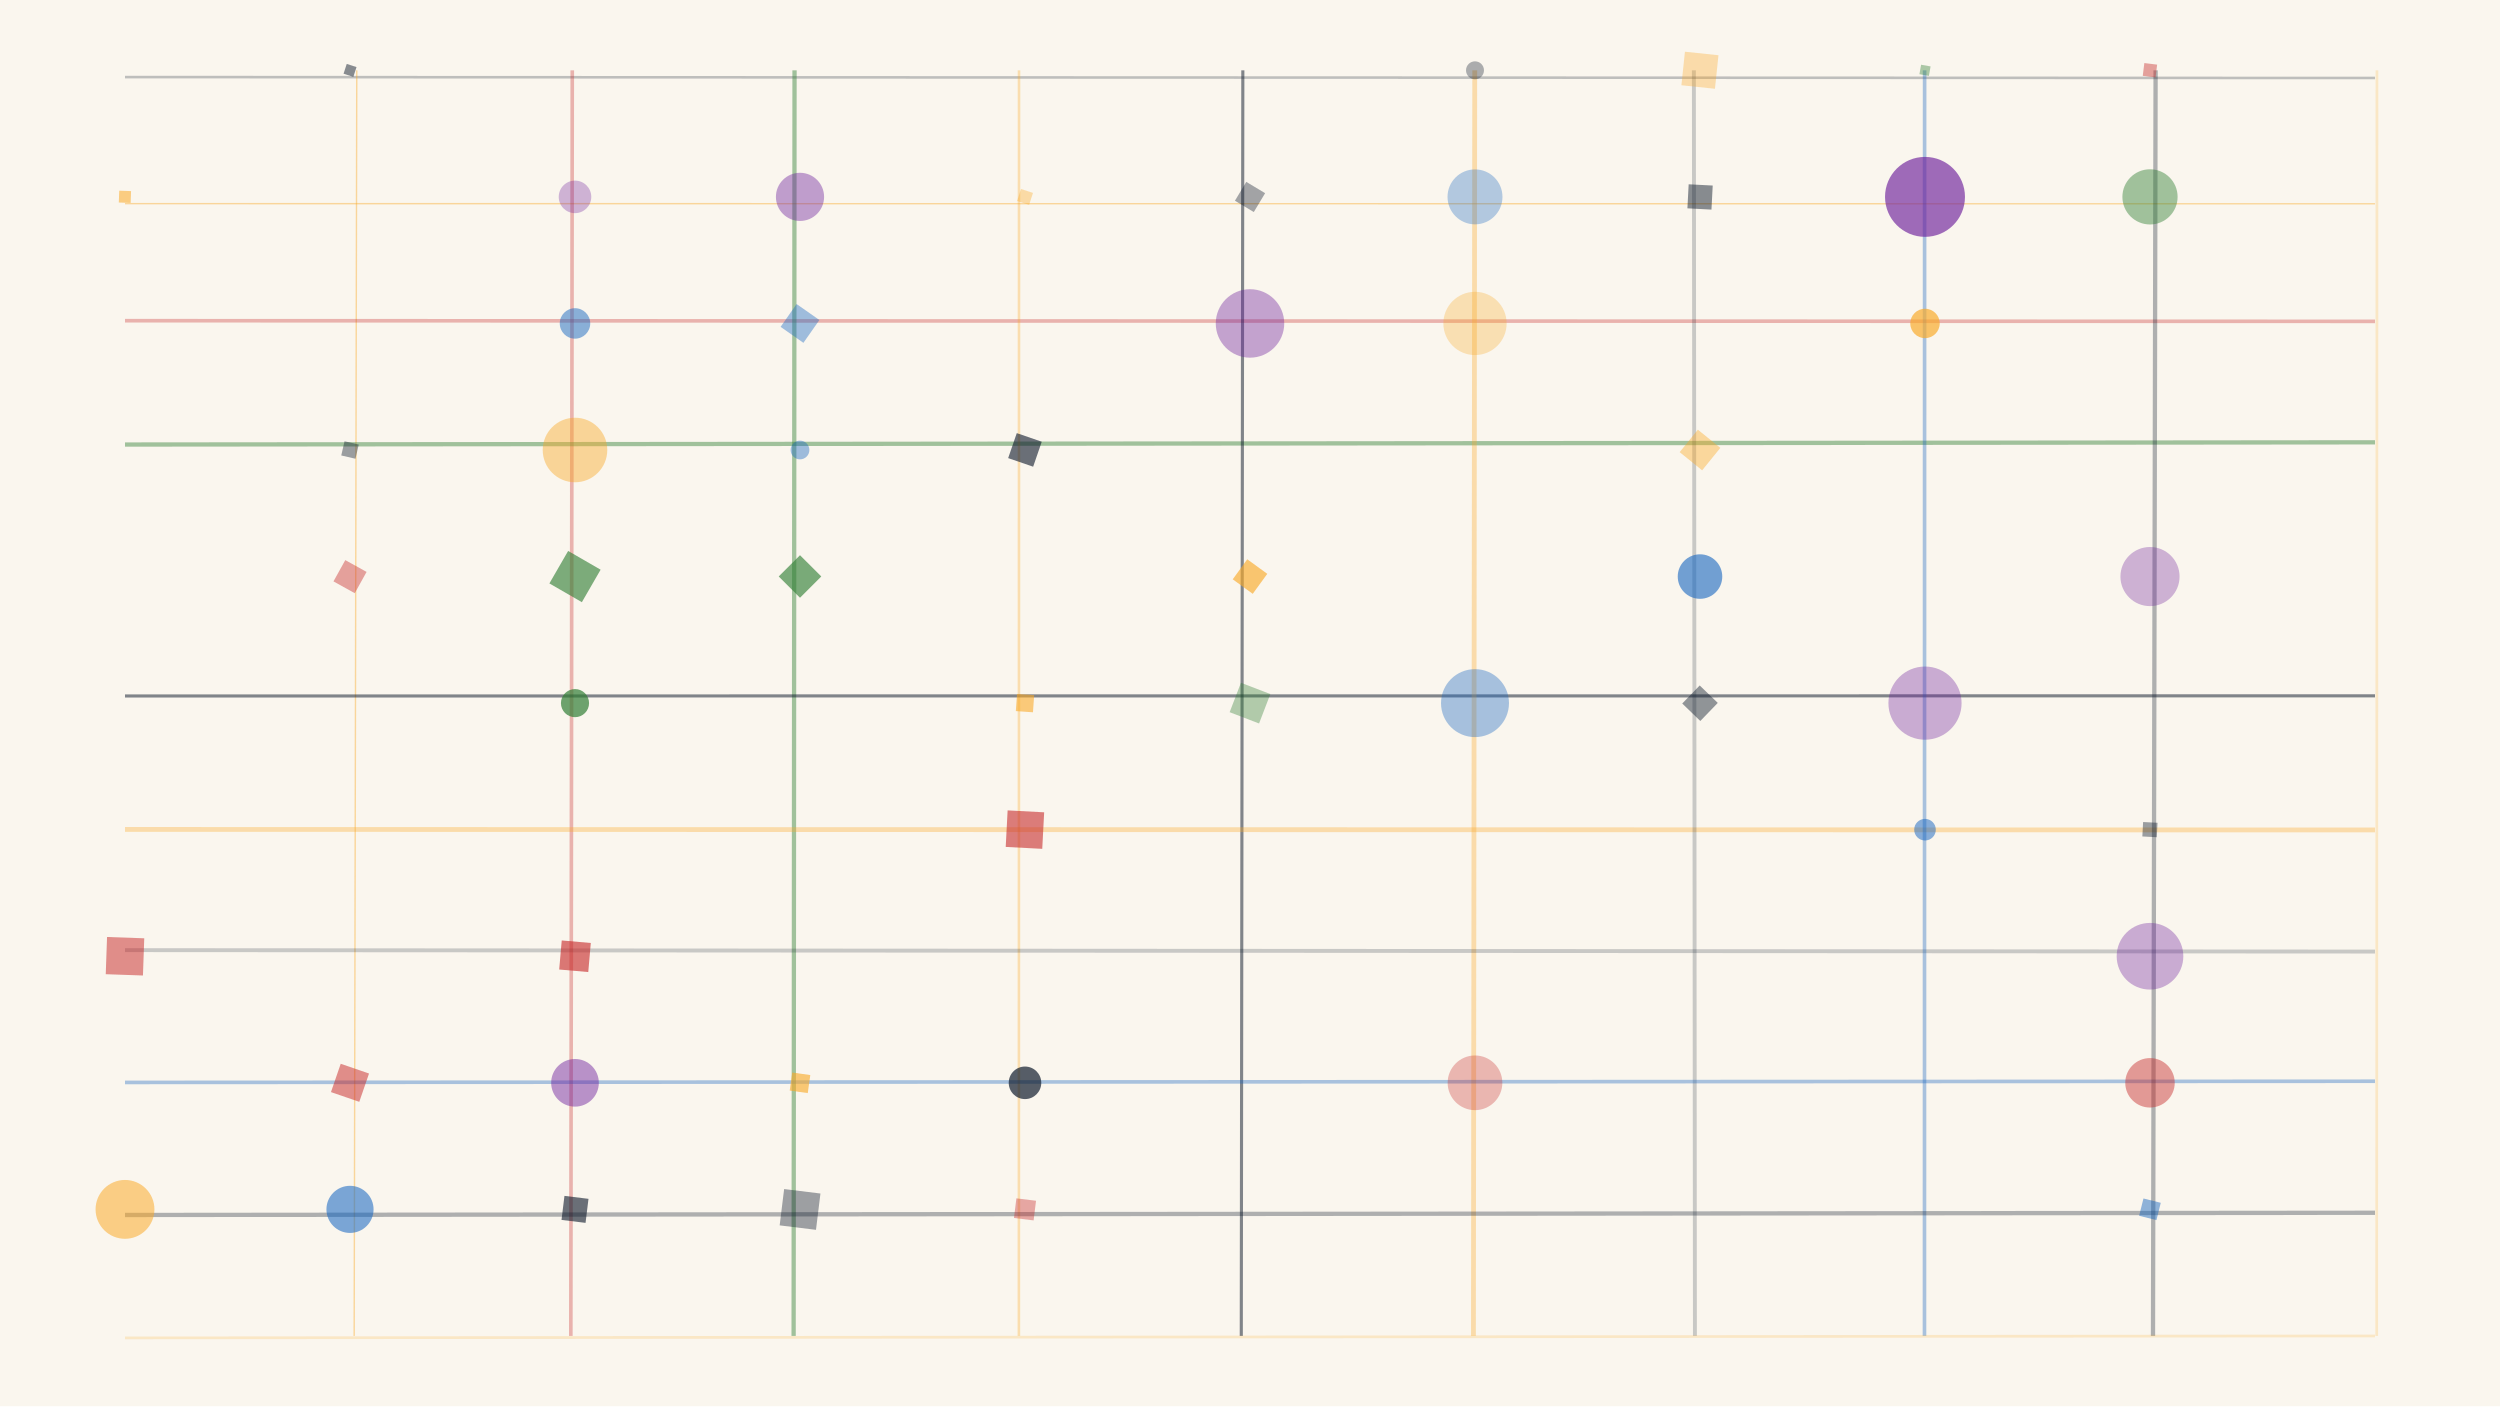
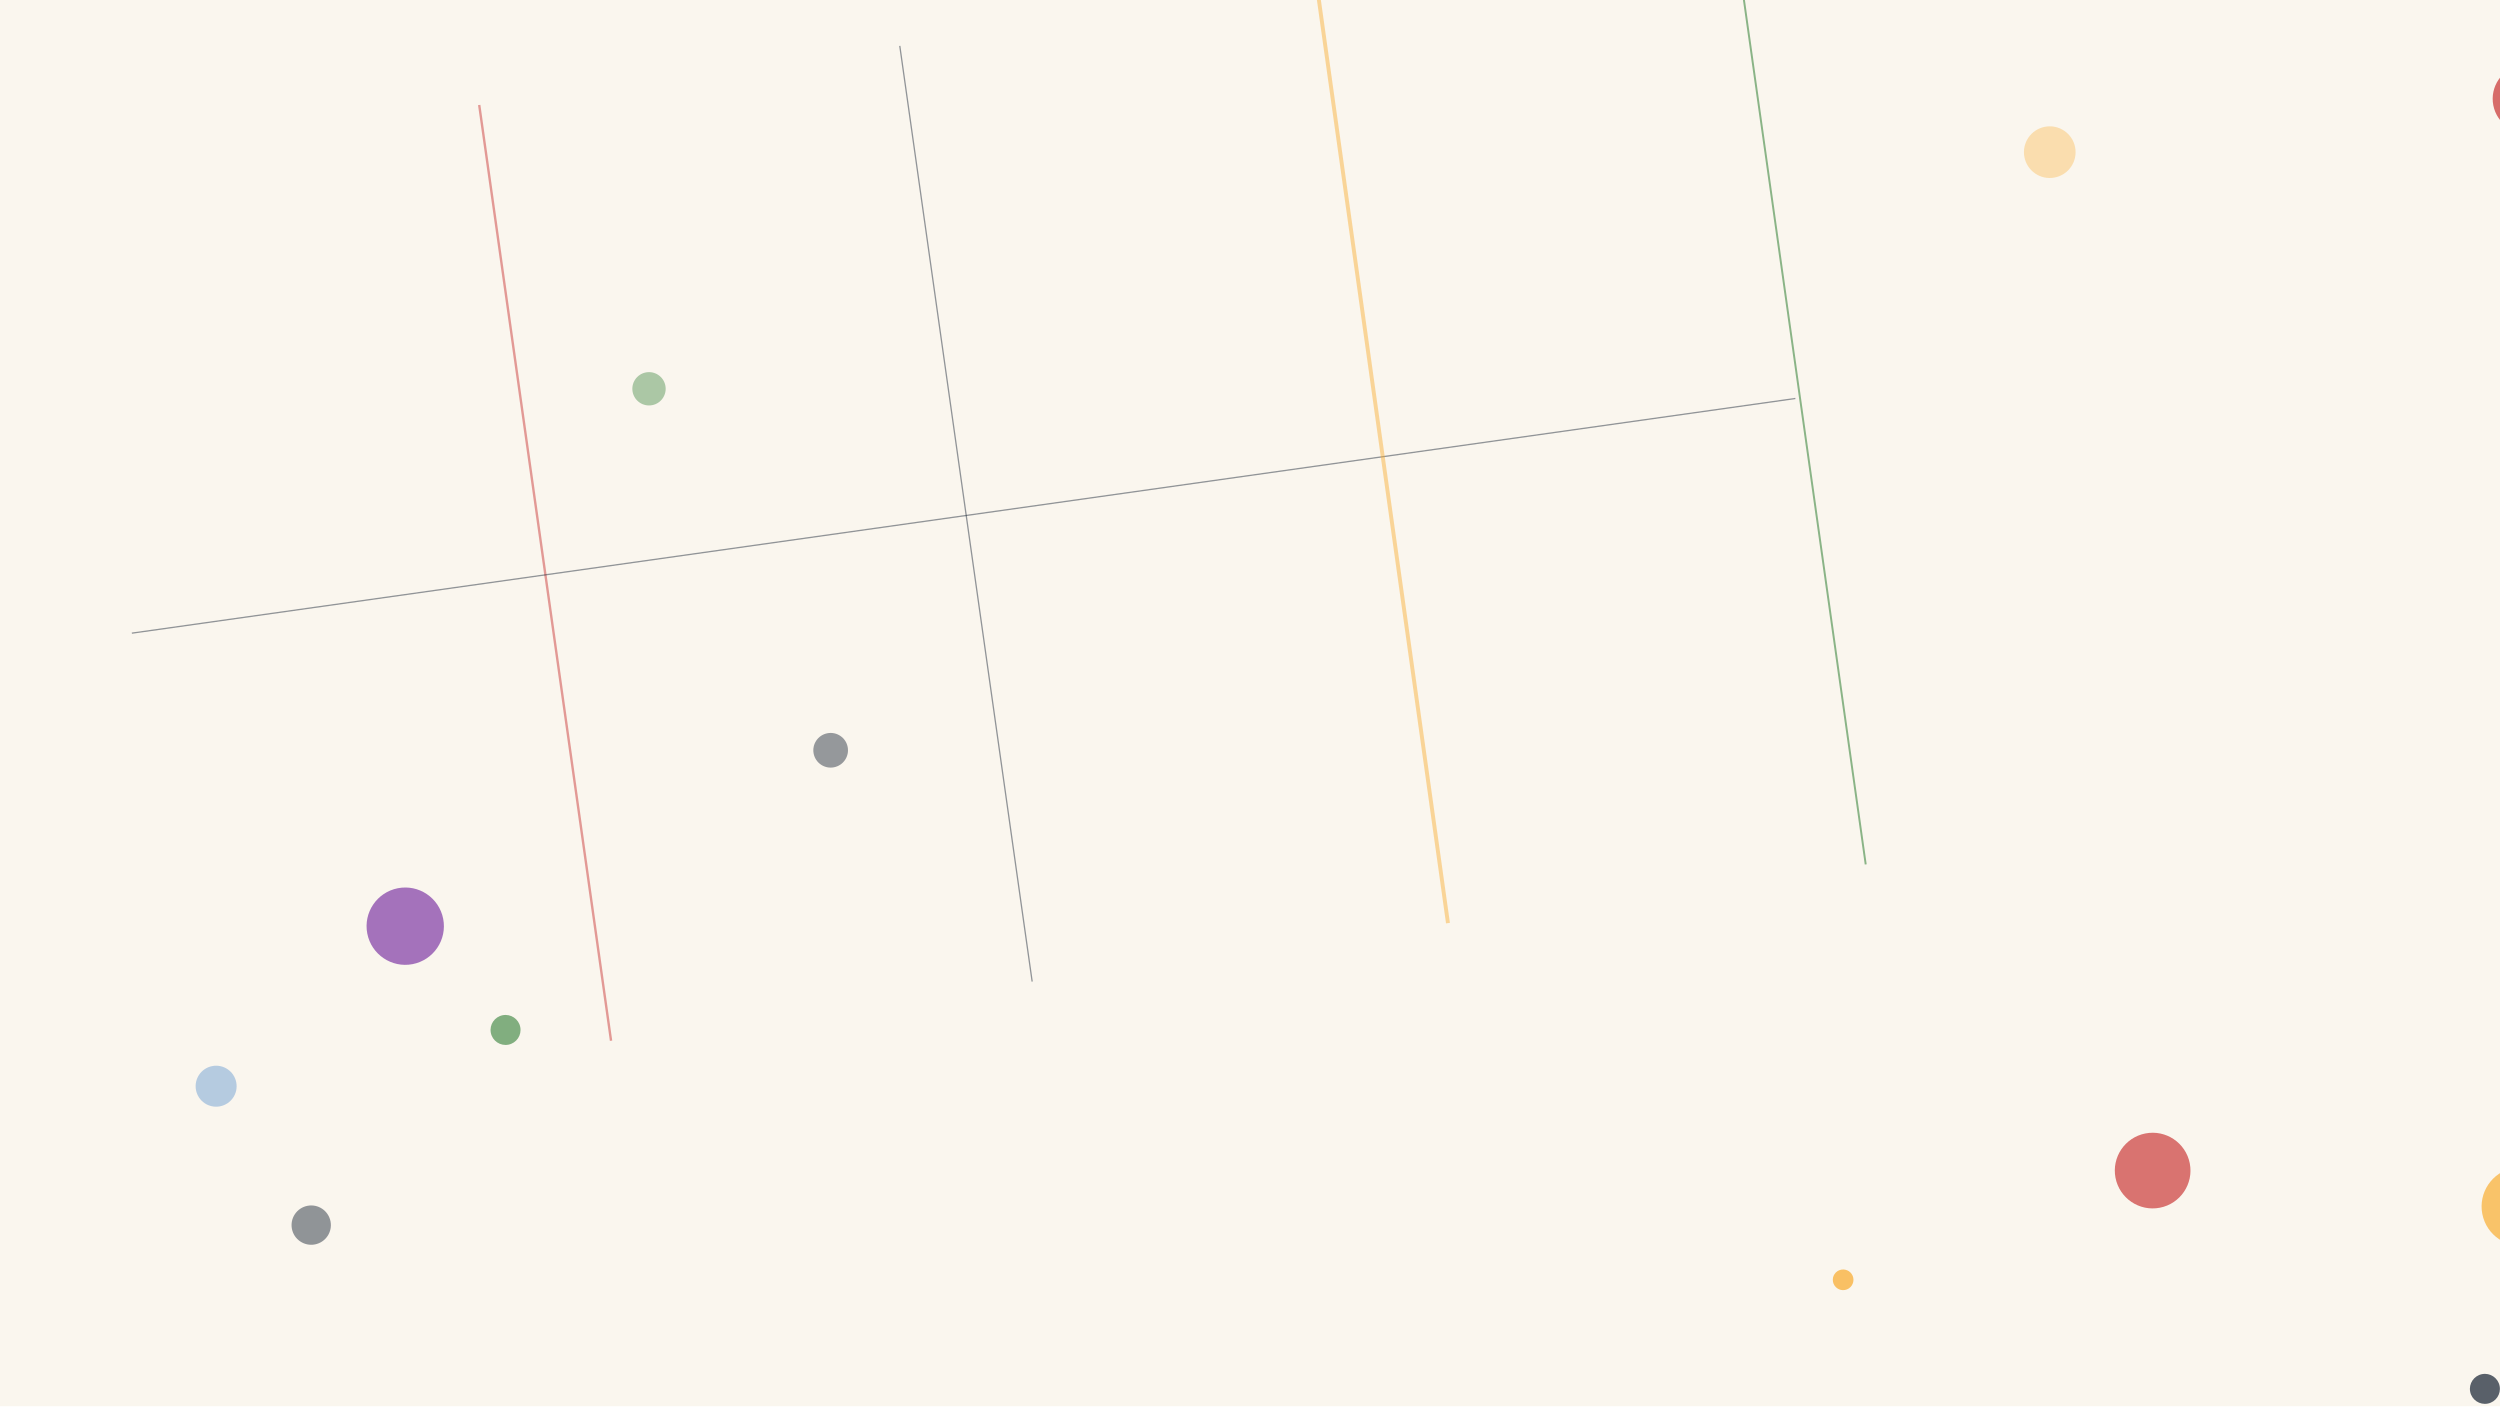
<svg xmlns="http://www.w3.org/2000/svg" viewBox="0 0 1920 1080" width="1920" height="1080">
  <rect width="1920" height="1080" fill="#FAF6EE" />
-   <line x1="96" y1="59.2" x2="1824" y2="59.9" stroke="#0A1628" stroke-width="2.0" opacity="0.25" />
-   <line x1="96" y1="156.4" x2="1824" y2="156.5" stroke="#F9A825" stroke-width="1.1" opacity="0.42" />
-   <line x1="274.0" y1="54" x2="272.0" y2="1026" stroke="#F9A825" stroke-width="1.1" opacity="0.42" />
-   <line x1="96" y1="246.3" x2="1824" y2="246.8" stroke="#C62828" stroke-width="2.8" opacity="0.33" />
-   <line x1="439.5" y1="54" x2="438.4" y2="1026" stroke="#C62828" stroke-width="2.8" opacity="0.33" />
-   <line x1="96" y1="341.4" x2="1824" y2="339.7" stroke="#2E7D32" stroke-width="3.3" opacity="0.44" />
-   <line x1="610.2" y1="54" x2="609.5" y2="1026" stroke="#2E7D32" stroke-width="3.3" opacity="0.44" />
-   <line x1="782.6" y1="54" x2="782.5" y2="1026" stroke="#F9A825" stroke-width="2.0" opacity="0.32" />
-   <line x1="96" y1="534.5" x2="1824" y2="534.4" stroke="#0A1628" stroke-width="2.4" opacity="0.51" />
-   <line x1="954.5" y1="54" x2="953.3" y2="1026" stroke="#0A1628" stroke-width="2.4" opacity="0.51" />
-   <line x1="96" y1="637.0" x2="1824" y2="637.4" stroke="#F9A825" stroke-width="3.7" opacity="0.34" />
-   <line x1="1132.6" y1="54" x2="1131.6" y2="1026" stroke="#F9A825" stroke-width="3.7" opacity="0.34" />
-   <line x1="96" y1="729.7" x2="1824" y2="730.8" stroke="#0A1628" stroke-width="3.0" opacity="0.21" />
-   <line x1="1300.9" y1="54" x2="1301.7" y2="1026" stroke="#0A1628" stroke-width="3.0" opacity="0.21" />
-   <line x1="96" y1="831.3" x2="1824" y2="830.4" stroke="#1565C0" stroke-width="2.8" opacity="0.36" />
-   <line x1="1478.1" y1="54" x2="1478.0" y2="1026" stroke="#1565C0" stroke-width="2.8" opacity="0.36" />
-   <line x1="96" y1="933.1" x2="1824" y2="931.4" stroke="#0A1628" stroke-width="3.3" opacity="0.32" />
-   <line x1="1655.5" y1="54" x2="1653.5" y2="1026" stroke="#0A1628" stroke-width="3.3" opacity="0.32" />
-   <line x1="96" y1="1027.5" x2="1824" y2="1026.0" stroke="#F9A825" stroke-width="2.1" opacity="0.20" />
-   <line x1="1825.5" y1="54" x2="1825.3" y2="1026" stroke="#F9A825" stroke-width="2.1" opacity="0.20" />
-   <rect x="91.4" y="146.6" width="9.1" height="9.1" fill="#F9A825" opacity="0.54" transform="rotate(2 96.0 151.2)" />
-   <rect x="81.7" y="720.1" width="28.6" height="28.6" fill="#C62828" opacity="0.51" transform="rotate(2 96.0 734.4)" />
-   <circle cx="96.0" cy="928.8" r="22.6" fill="#F9A825" opacity="0.53" />
-   <rect x="264.9" y="50.1" width="7.9" height="7.9" fill="#0A1628" opacity="0.48" transform="rotate(18 268.8 54.0)" />
-   <rect x="263.2" y="340.0" width="11.2" height="11.2" fill="#0A1628" opacity="0.40" transform="rotate(13 268.8 345.6)" />
-   <rect x="259.5" y="433.5" width="18.7" height="18.7" fill="#C62828" opacity="0.42" transform="rotate(29 268.8 442.8)" />
-   <rect x="257.3" y="820.1" width="23.0" height="23.0" fill="#C62828" opacity="0.51" transform="rotate(19 268.8 831.6)" />
-   <circle cx="268.8" cy="928.8" r="18.1" fill="#1565C0" opacity="0.56" />
-   <circle cx="441.6" cy="151.2" r="12.5" fill="#6A1B9A" opacity="0.31" />
-   <circle cx="441.6" cy="248.4" r="11.7" fill="#1565C0" opacity="0.49" />
-   <circle cx="441.6" cy="345.6" r="24.8" fill="#F9A825" opacity="0.43" />
-   <rect x="427.2" y="428.4" width="28.8" height="28.8" fill="#2E7D32" opacity="0.62" transform="rotate(30 441.6 442.8)" />
-   <circle cx="441.6" cy="540.0" r="10.8" fill="#2E7D32" opacity="0.69" />
-   <rect x="430.4" y="723.2" width="22.4" height="22.4" fill="#C62828" opacity="0.62" transform="rotate(5 441.6 734.4)" />
-   <circle cx="441.6" cy="831.6" r="18.3" fill="#6A1B9A" opacity="0.46" />
-   <rect x="432.3" y="919.5" width="18.6" height="18.6" fill="#0A1628" opacity="0.60" transform="rotate(7 441.6 928.8)" />
-   <circle cx="614.4" cy="151.2" r="18.5" fill="#6A1B9A" opacity="0.41" />
-   <rect x="603.7" y="237.7" width="21.4" height="21.4" fill="#1565C0" opacity="0.40" transform="rotate(35 614.4 248.4)" />
-   <circle cx="614.4" cy="345.6" r="7.2" fill="#1565C0" opacity="0.41" />
-   <rect x="602.8" y="431.2" width="23.1" height="23.1" fill="#2E7D32" opacity="0.63" transform="rotate(45 614.4 442.8)" />
-   <rect x="607.4" y="824.6" width="14.0" height="14.0" fill="#F9A825" opacity="0.61" transform="rotate(8 614.4 831.6)" />
-   <rect x="600.4" y="914.8" width="28.1" height="28.1" fill="#0A1628" opacity="0.39" transform="rotate(7 614.4 928.8)" />
-   <rect x="782.4" y="146.4" width="9.7" height="9.7" fill="#F9A825" opacity="0.36" transform="rotate(18 787.2 151.2)" />
-   <rect x="777.0" y="335.4" width="20.3" height="20.3" fill="#0A1628" opacity="0.60" transform="rotate(19 787.2 345.6)" />
-   <rect x="780.6" y="533.4" width="13.2" height="13.2" fill="#F9A825" opacity="0.58" transform="rotate(4 787.2 540.0)" />
-   <rect x="773.1" y="623.1" width="28.1" height="28.1" fill="#C62828" opacity="0.59" transform="rotate(3 787.2 637.2)" />
-   <circle cx="787.2" cy="831.6" r="12.5" fill="#0A1628" opacity="0.68" />
-   <rect x="779.6" y="921.2" width="15.2" height="15.2" fill="#C62828" opacity="0.39" transform="rotate(7 787.2 928.8)" />
-   <rect x="951.6" y="142.8" width="16.9" height="16.9" fill="#0A1628" opacity="0.37" transform="rotate(31 960.0 151.2)" />
-   <circle cx="960.0" cy="248.4" r="26.3" fill="#6A1B9A" opacity="0.38" />
-   <rect x="950.5" y="433.3" width="19.0" height="19.0" fill="#F9A825" opacity="0.63" transform="rotate(36 960.0 442.8)" />
-   <rect x="947.9" y="527.9" width="24.2" height="24.2" fill="#2E7D32" opacity="0.36" transform="rotate(21 960.0 540.0)" />
-   <circle cx="1132.8" cy="54.0" r="6.9" fill="#0A1628" opacity="0.33" />
-   <circle cx="1132.8" cy="151.2" r="21.1" fill="#1565C0" opacity="0.32" />
-   <circle cx="1132.8" cy="248.4" r="24.3" fill="#F9A825" opacity="0.30" />
-   <circle cx="1132.8" cy="540.0" r="26.1" fill="#1565C0" opacity="0.37" />
-   <circle cx="1132.8" cy="831.6" r="21.0" fill="#C62828" opacity="0.31" />
-   <rect x="1292.6" y="41.0" width="25.9" height="25.9" fill="#F9A825" opacity="0.34" transform="rotate(6 1305.6 54.0)" />
-   <rect x="1296.4" y="142.0" width="18.5" height="18.5" fill="#0A1628" opacity="0.48" transform="rotate(3 1305.6 151.2)" />
-   <rect x="1294.5" y="334.5" width="22.2" height="22.2" fill="#F9A825" opacity="0.41" transform="rotate(39 1305.6 345.6)" />
-   <circle cx="1305.6" cy="442.8" r="17.1" fill="#1565C0" opacity="0.60" />
-   <rect x="1296.0" y="530.4" width="19.3" height="19.3" fill="#0A1628" opacity="0.44" transform="rotate(44 1305.6 540.0)" />
-   <rect x="1474.7" y="50.3" width="7.4" height="7.4" fill="#2E7D32" opacity="0.39" transform="rotate(10 1478.4 54.0)" />
-   <circle cx="1478.4" cy="151.2" r="30.7" fill="#6A1B9A" opacity="0.64" />
-   <circle cx="1478.4" cy="248.4" r="11.3" fill="#F9A825" opacity="0.67" />
-   <circle cx="1478.4" cy="540.0" r="28.1" fill="#6A1B9A" opacity="0.34" />
-   <circle cx="1478.4" cy="637.2" r="8.3" fill="#1565C0" opacity="0.51" />
-   <rect x="1646.2" y="49.0" width="9.9" height="9.9" fill="#C62828" opacity="0.42" transform="rotate(7 1651.2 54.0)" />
-   <circle cx="1651.2" cy="151.2" r="21.2" fill="#2E7D32" opacity="0.44" />
-   <circle cx="1651.2" cy="442.8" r="22.7" fill="#6A1B9A" opacity="0.32" />
-   <rect x="1645.6" y="631.6" width="11.1" height="11.1" fill="#0A1628" opacity="0.40" transform="rotate(3 1651.2 637.2)" />
-   <circle cx="1651.2" cy="734.4" r="25.6" fill="#6A1B9A" opacity="0.34" />
-   <circle cx="1651.2" cy="831.6" r="19.0" fill="#C62828" opacity="0.45" />
-   <rect x="1644.3" y="921.9" width="13.7" height="13.7" fill="#1565C0" opacity="0.47" transform="rotate(14 1651.2 928.8)" />
+   <g transform="translate(-56 -81) rotate(-8 960 540) scale(0.84)">
+     <line x1="573.7" y1="108" x2="574.0" y2="972" stroke="#C62828" stroke-width="2.2" opacity="0.45" />
+     <line x1="192" y1="542.0" x2="1728" y2="541.2" stroke="#0A1628" stroke-width="1.2" opacity="0.44" />
+     <line x1="962.0" y1="108" x2="962.8" y2="972" stroke="#0A1628" stroke-width="1.2" opacity="0.44" />
+     <line x1="1347.3" y1="108" x2="1346.7" y2="972" stroke="#F9A825" stroke-width="3.6" opacity="0.43" />
+     <line x1="1732.1" y1="108" x2="1732.4" y2="972" stroke="#2E7D32" stroke-width="1.8" opacity="0.55" />
+   </g>
+   <g transform="translate(111 100) rotate(-11 960 540) scale(1.28)">
+     <circle cx="508.0" cy="848.9" r="20.1" fill="#C62828" opacity="0.25" />
+     <circle cx="1213.9" cy="95.7" r="15.5" fill="#F9A825" opacity="0.32" />
+     <circle cx="361.8" cy="74.7" r="10.0" fill="#2E7D32" opacity="0.39" />
+     <circle cx="1501.0" cy="118.9" r="20.5" fill="#C62828" opacity="0.67" />
+     <circle cx="27.0" cy="435.9" r="12.3" fill="#1565C0" opacity="0.30" />
+     <circle cx="1711.6" cy="127.1" r="19.1" fill="#0A1628" opacity="0.36" />
+     <circle cx="1784.4" cy="169.6" r="10.4" fill="#2E7D32" opacity="0.28" />
+     <circle cx="427.4" cy="308.4" r="10.4" fill="#0A1628" opacity="0.42" />
+     <circle cx="1902.7" cy="694.3" r="15.3" fill="#6A1B9A" opacity="0.63" />
+     <circle cx="1189.5" cy="1077.5" r="18.9" fill="#6A1B9A" opacity="0.56" />
+     <circle cx="642.0" cy="953.8" r="20.3" fill="#F9A825" opacity="0.25" />
+     <circle cx="460.6" cy="862.7" r="9.3" fill="#F9A825" opacity="0.43" />
+     <circle cx="44.2" cy="748.5" r="6.3" fill="#C62828" opacity="0.51" />
+     <circle cx="1328.6" cy="873.9" r="9.0" fill="#0A1628" opacity="0.67" />
+     <circle cx="1157.9" cy="707.3" r="22.7" fill="#C62828" opacity="0.64" />
+     <circle cx="203.9" cy="435.9" r="9.0" fill="#2E7D32" opacity="0.59" />
+     <circle cx="1370.7" cy="770.6" r="23.6" fill="#F9A825" opacity="0.66" />
+     <circle cx="1758.9" cy="721.3" r="11.8" fill="#0A1628" opacity="0.52" />
+     <circle cx="156.7" cy="363.3" r="23.2" fill="#6A1B9A" opacity="0.60" />
+     <circle cx="67.1" cy="528.6" r="11.8" fill="#0A1628" opacity="0.44" />
+     <circle cx="1839.3" cy="259.0" r="19.4" fill="#F9A825" opacity="0.53" />
+     <circle cx="963.1" cy="736.2" r="6.2" fill="#F9A825" opacity="0.69" />
+   </g>
</svg>
